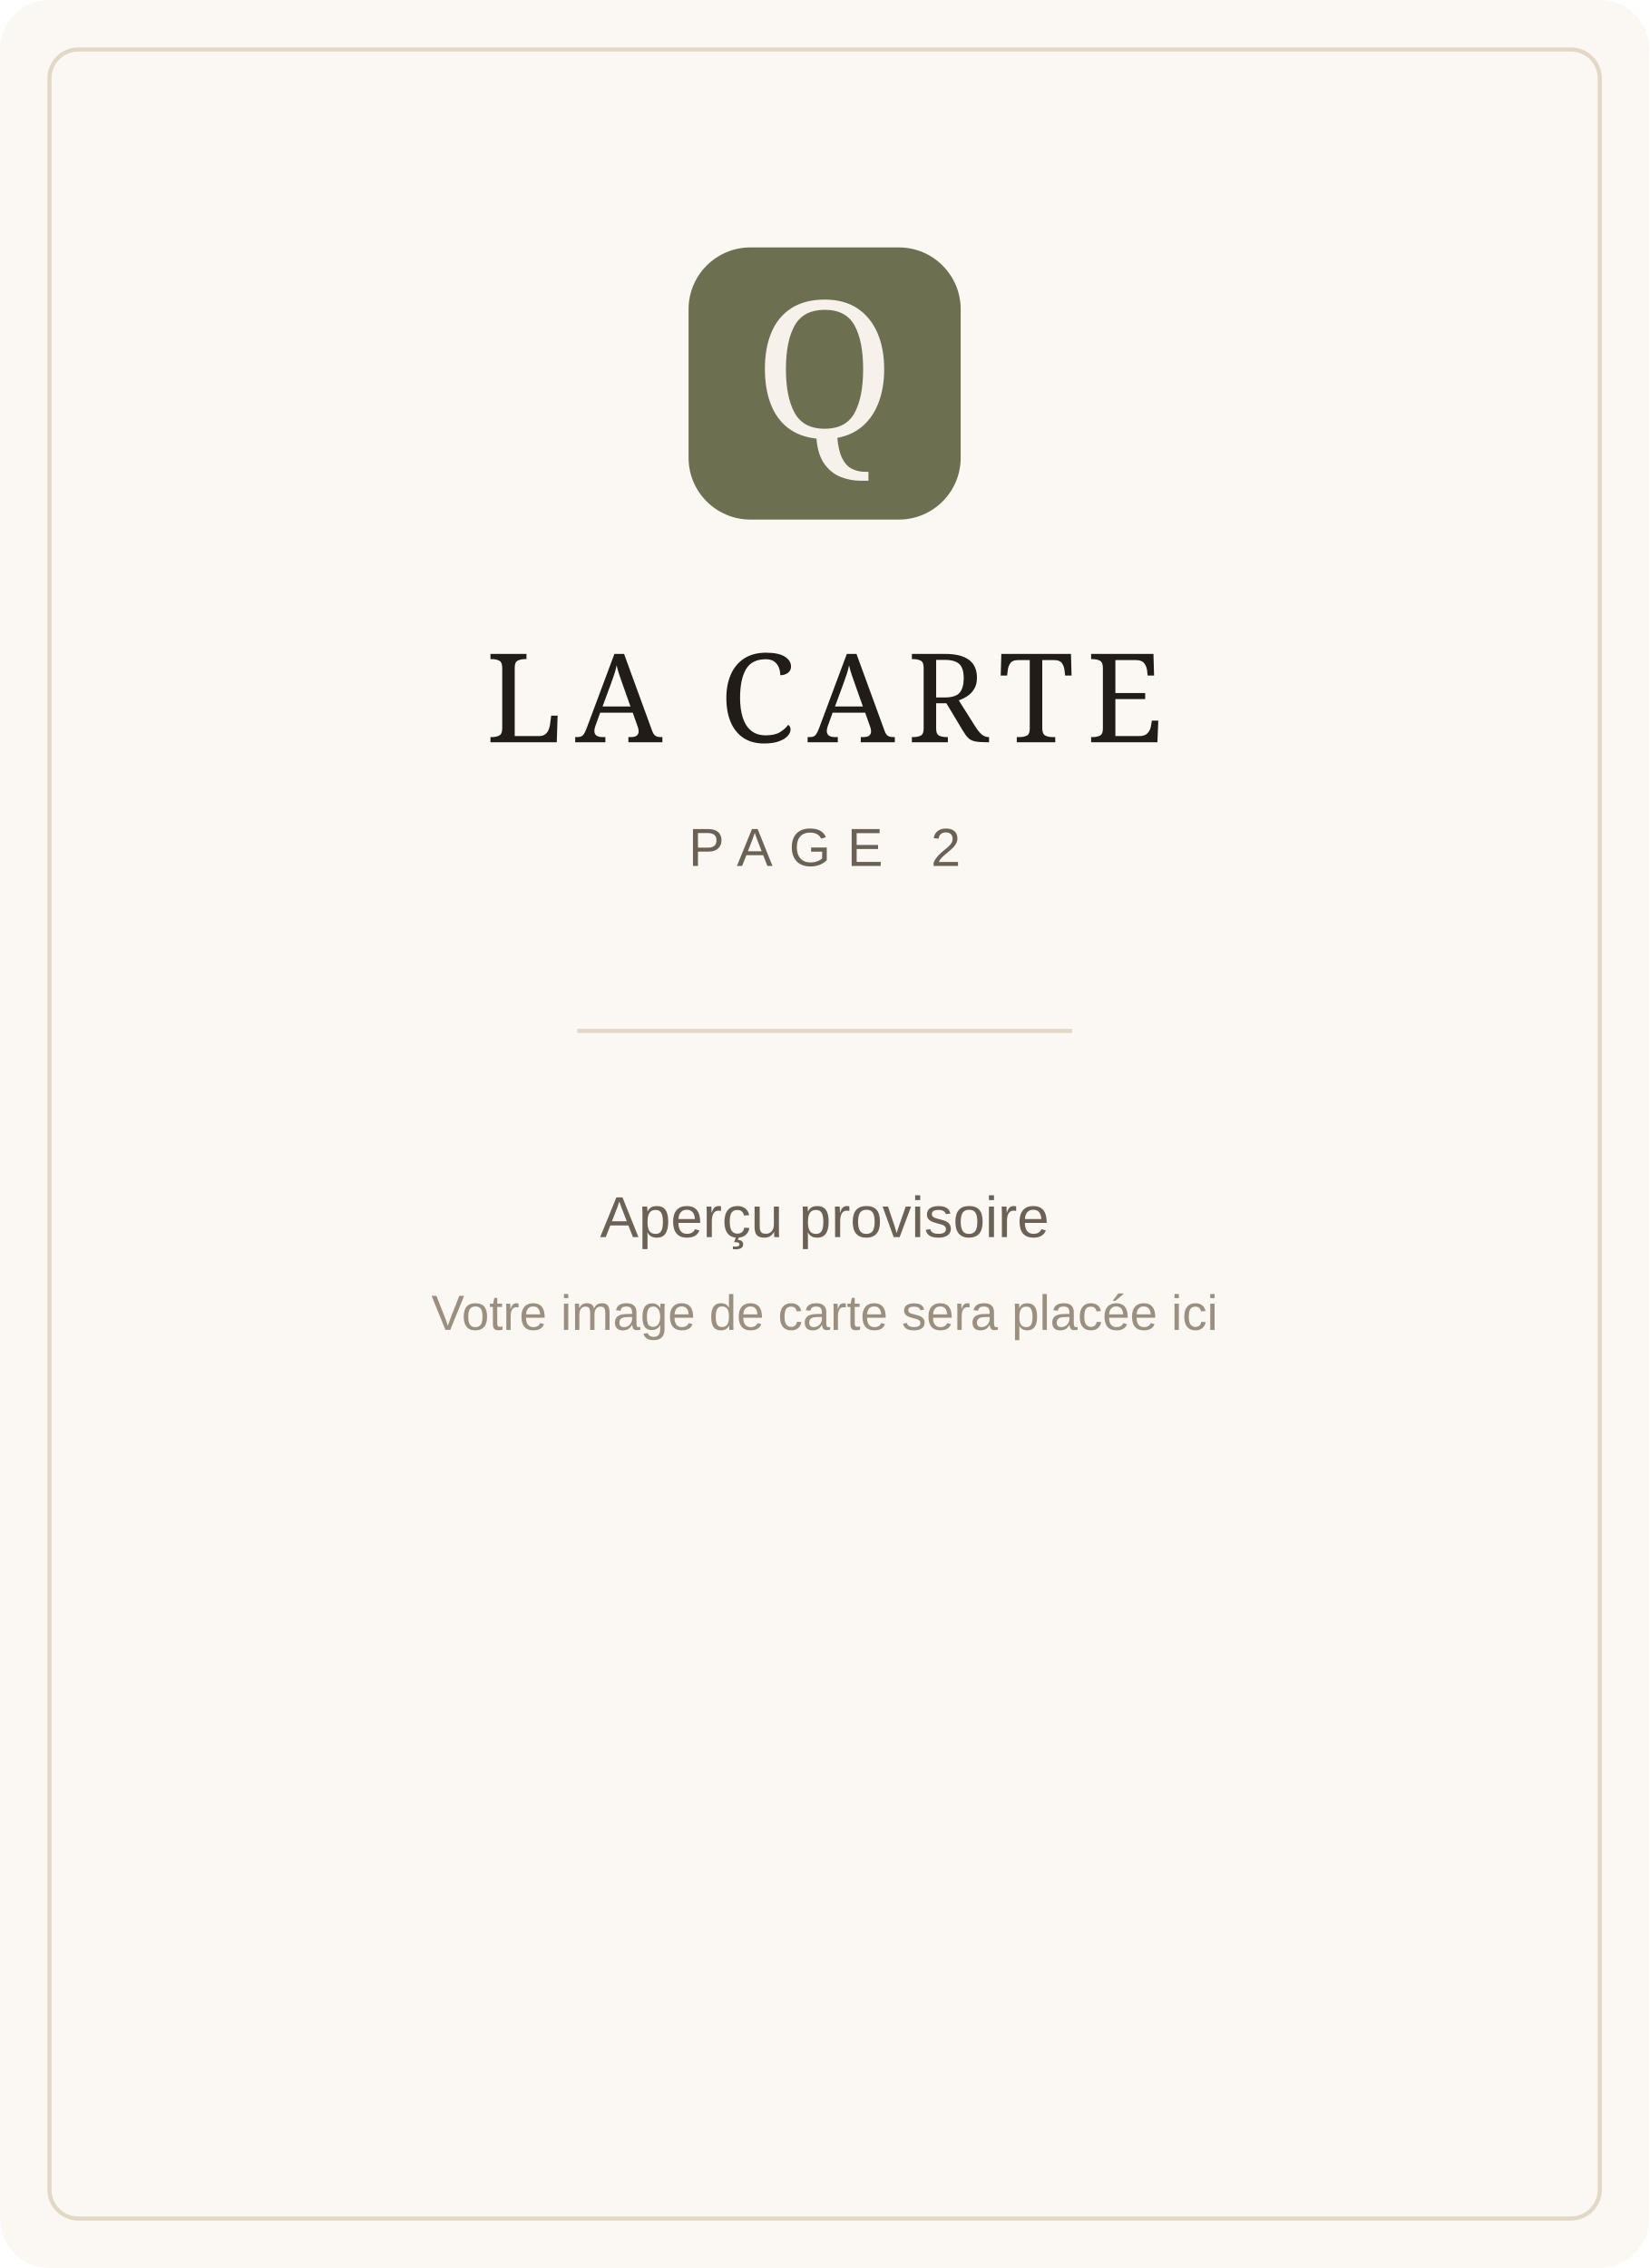
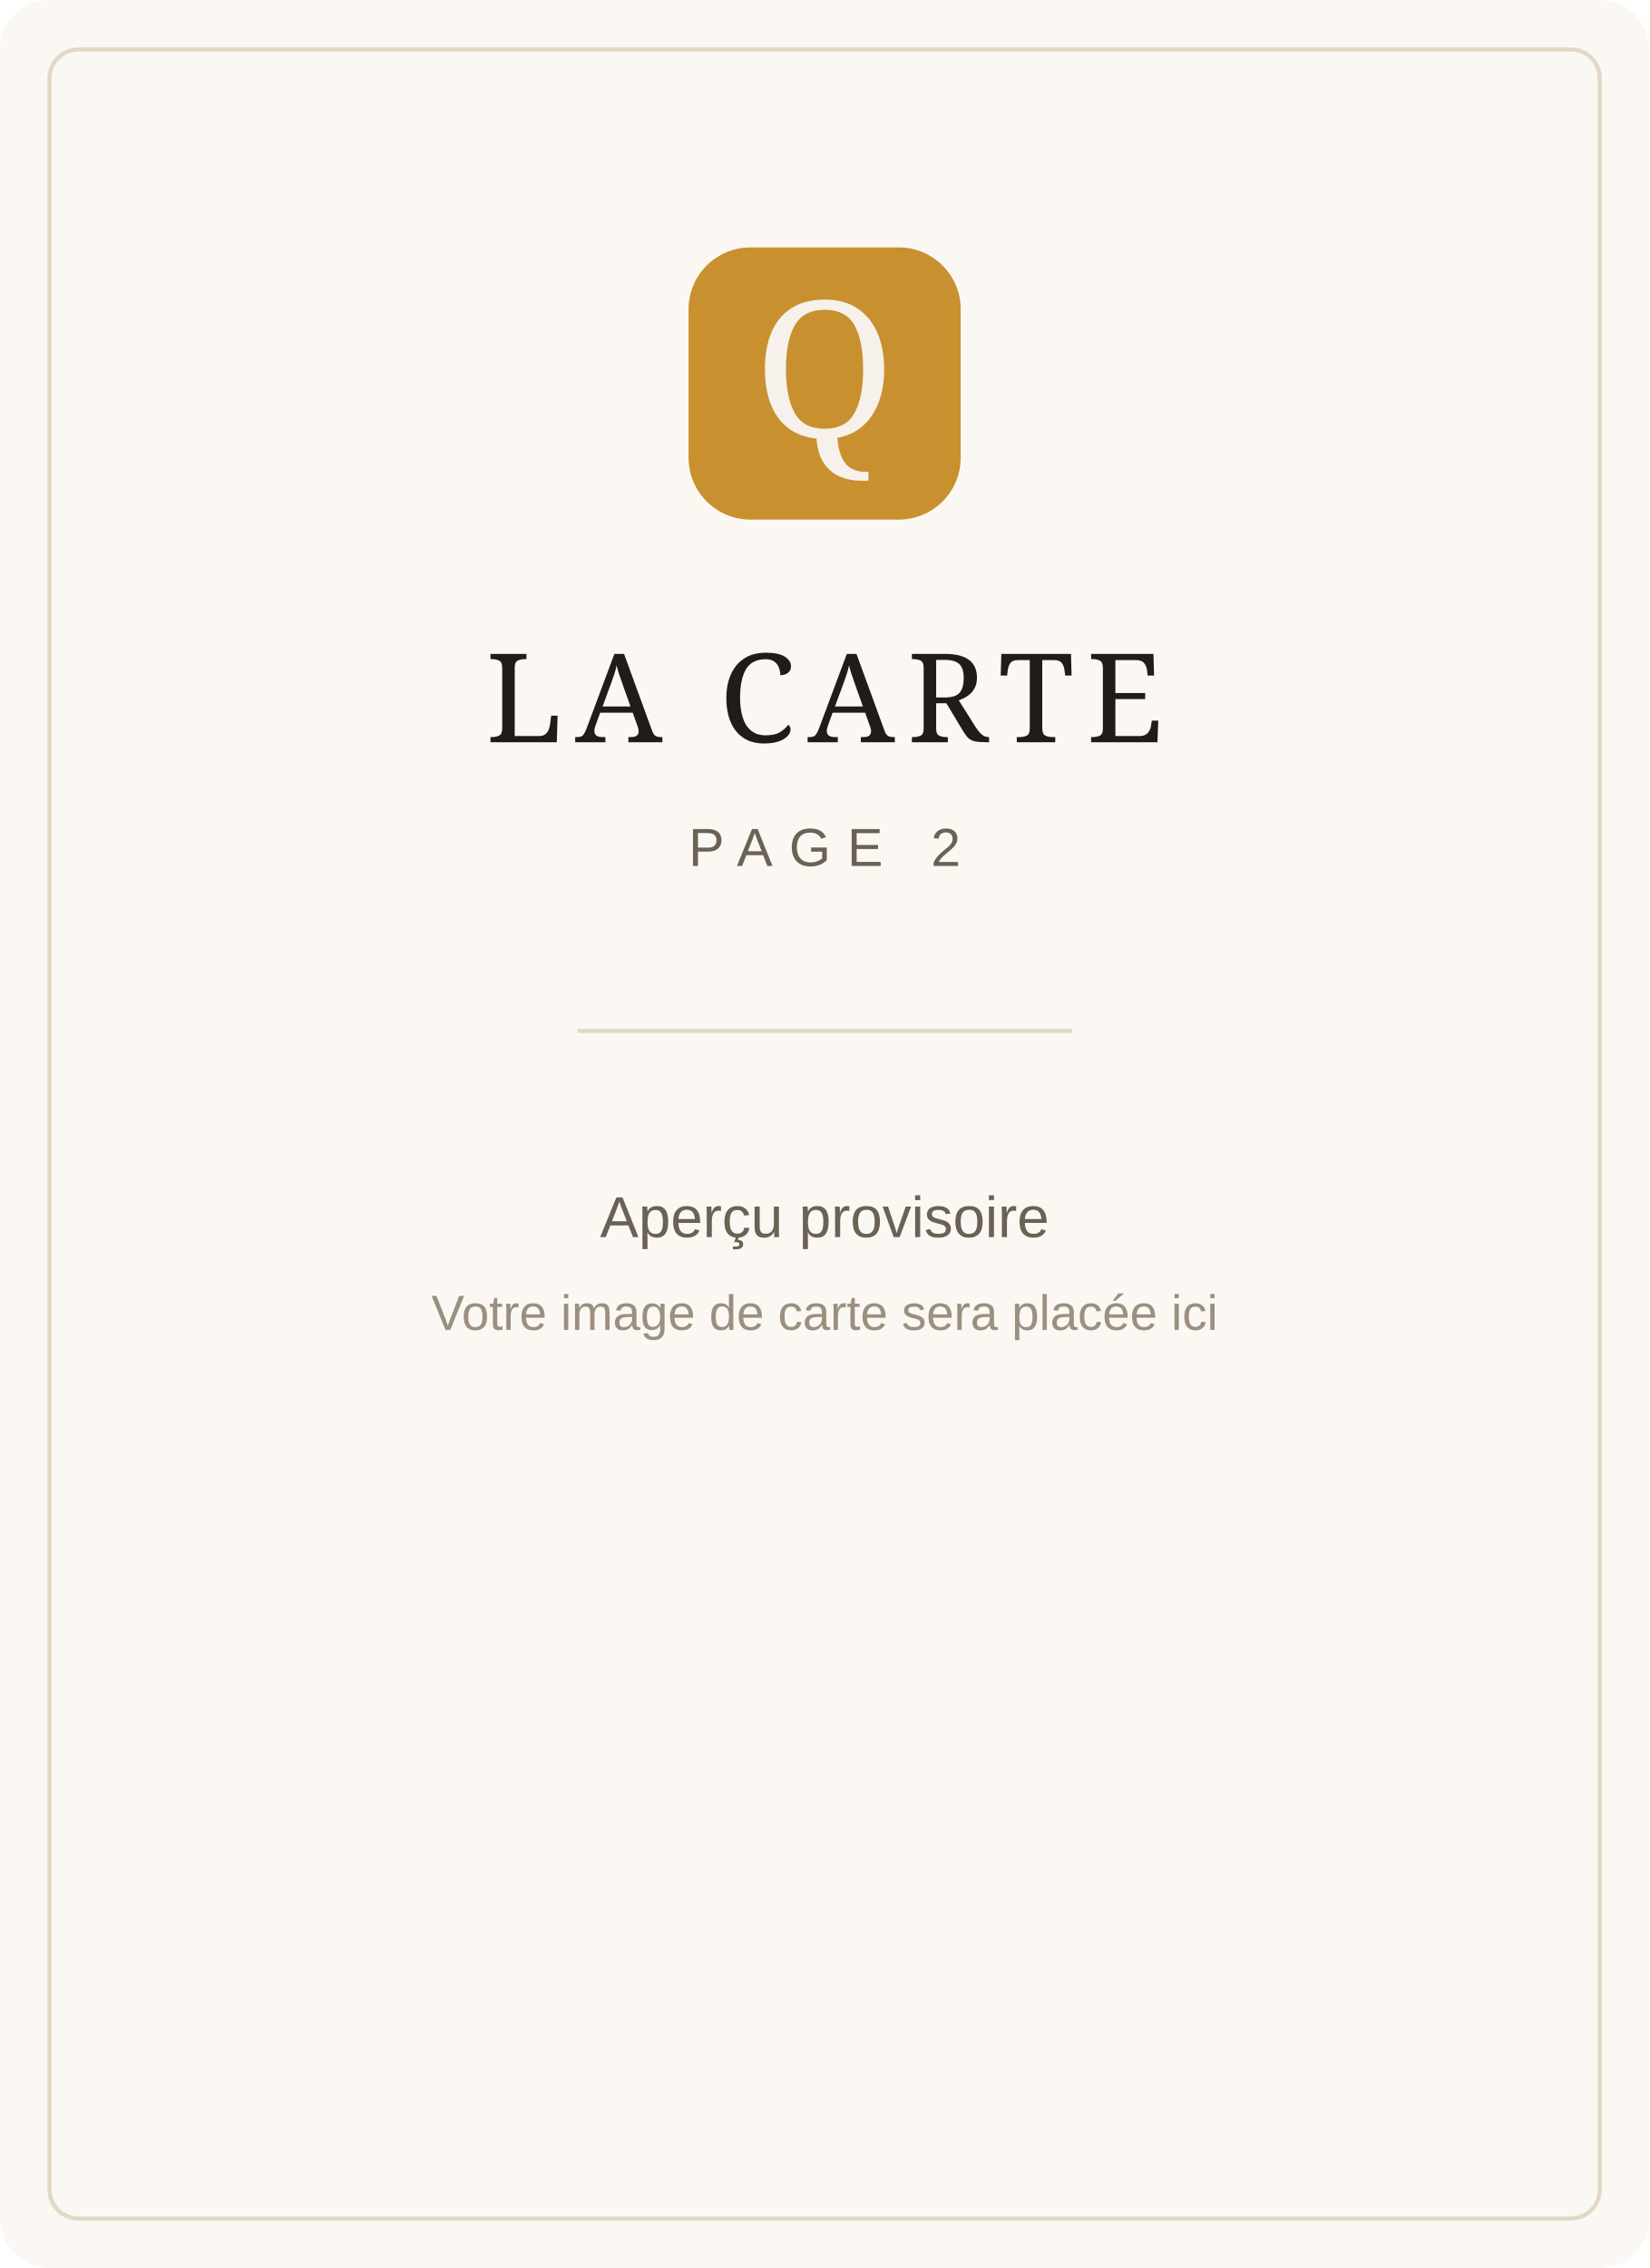
<svg xmlns="http://www.w3.org/2000/svg" viewBox="0 0 800 1100" width="800" height="1100" role="img" aria-label="Carte QENTINA page 2 — image à venir">
  <rect width="800" height="1100" rx="24" fill="#fbf8f3" />
  <rect x="24" y="24" width="752" height="1052" rx="14" fill="none" stroke="#e3d8c6" stroke-width="2" />
-   <rect x="334" y="120" width="132" height="132" rx="30" fill="#6c7050" />
+   <rect x="334" y="120" width="132" height="132" rx="30" fill="#c8902f" />
  <text x="400" y="212" font-family="Georgia, serif" font-size="92" fill="#f6f1ea" text-anchor="middle">Q</text>
  <text x="400" y="360" font-family="Georgia, serif" font-size="60" fill="#211c17" text-anchor="middle" letter-spacing="6">LA CARTE</text>
  <text x="400" y="420" font-family="Arial, sans-serif" font-size="26" fill="#6c6155" text-anchor="middle" letter-spacing="8">PAGE 2</text>
  <line x1="280" y1="500" x2="520" y2="500" stroke="#e3d8c6" stroke-width="2" />
  <text x="400" y="600" font-family="Arial, sans-serif" font-size="28" fill="#6c6155" text-anchor="middle">Aperçu provisoire</text>
  <text x="400" y="645" font-family="Arial, sans-serif" font-size="24" fill="#9b8f7f" text-anchor="middle">Votre image de carte sera placée ici</text>
</svg>
